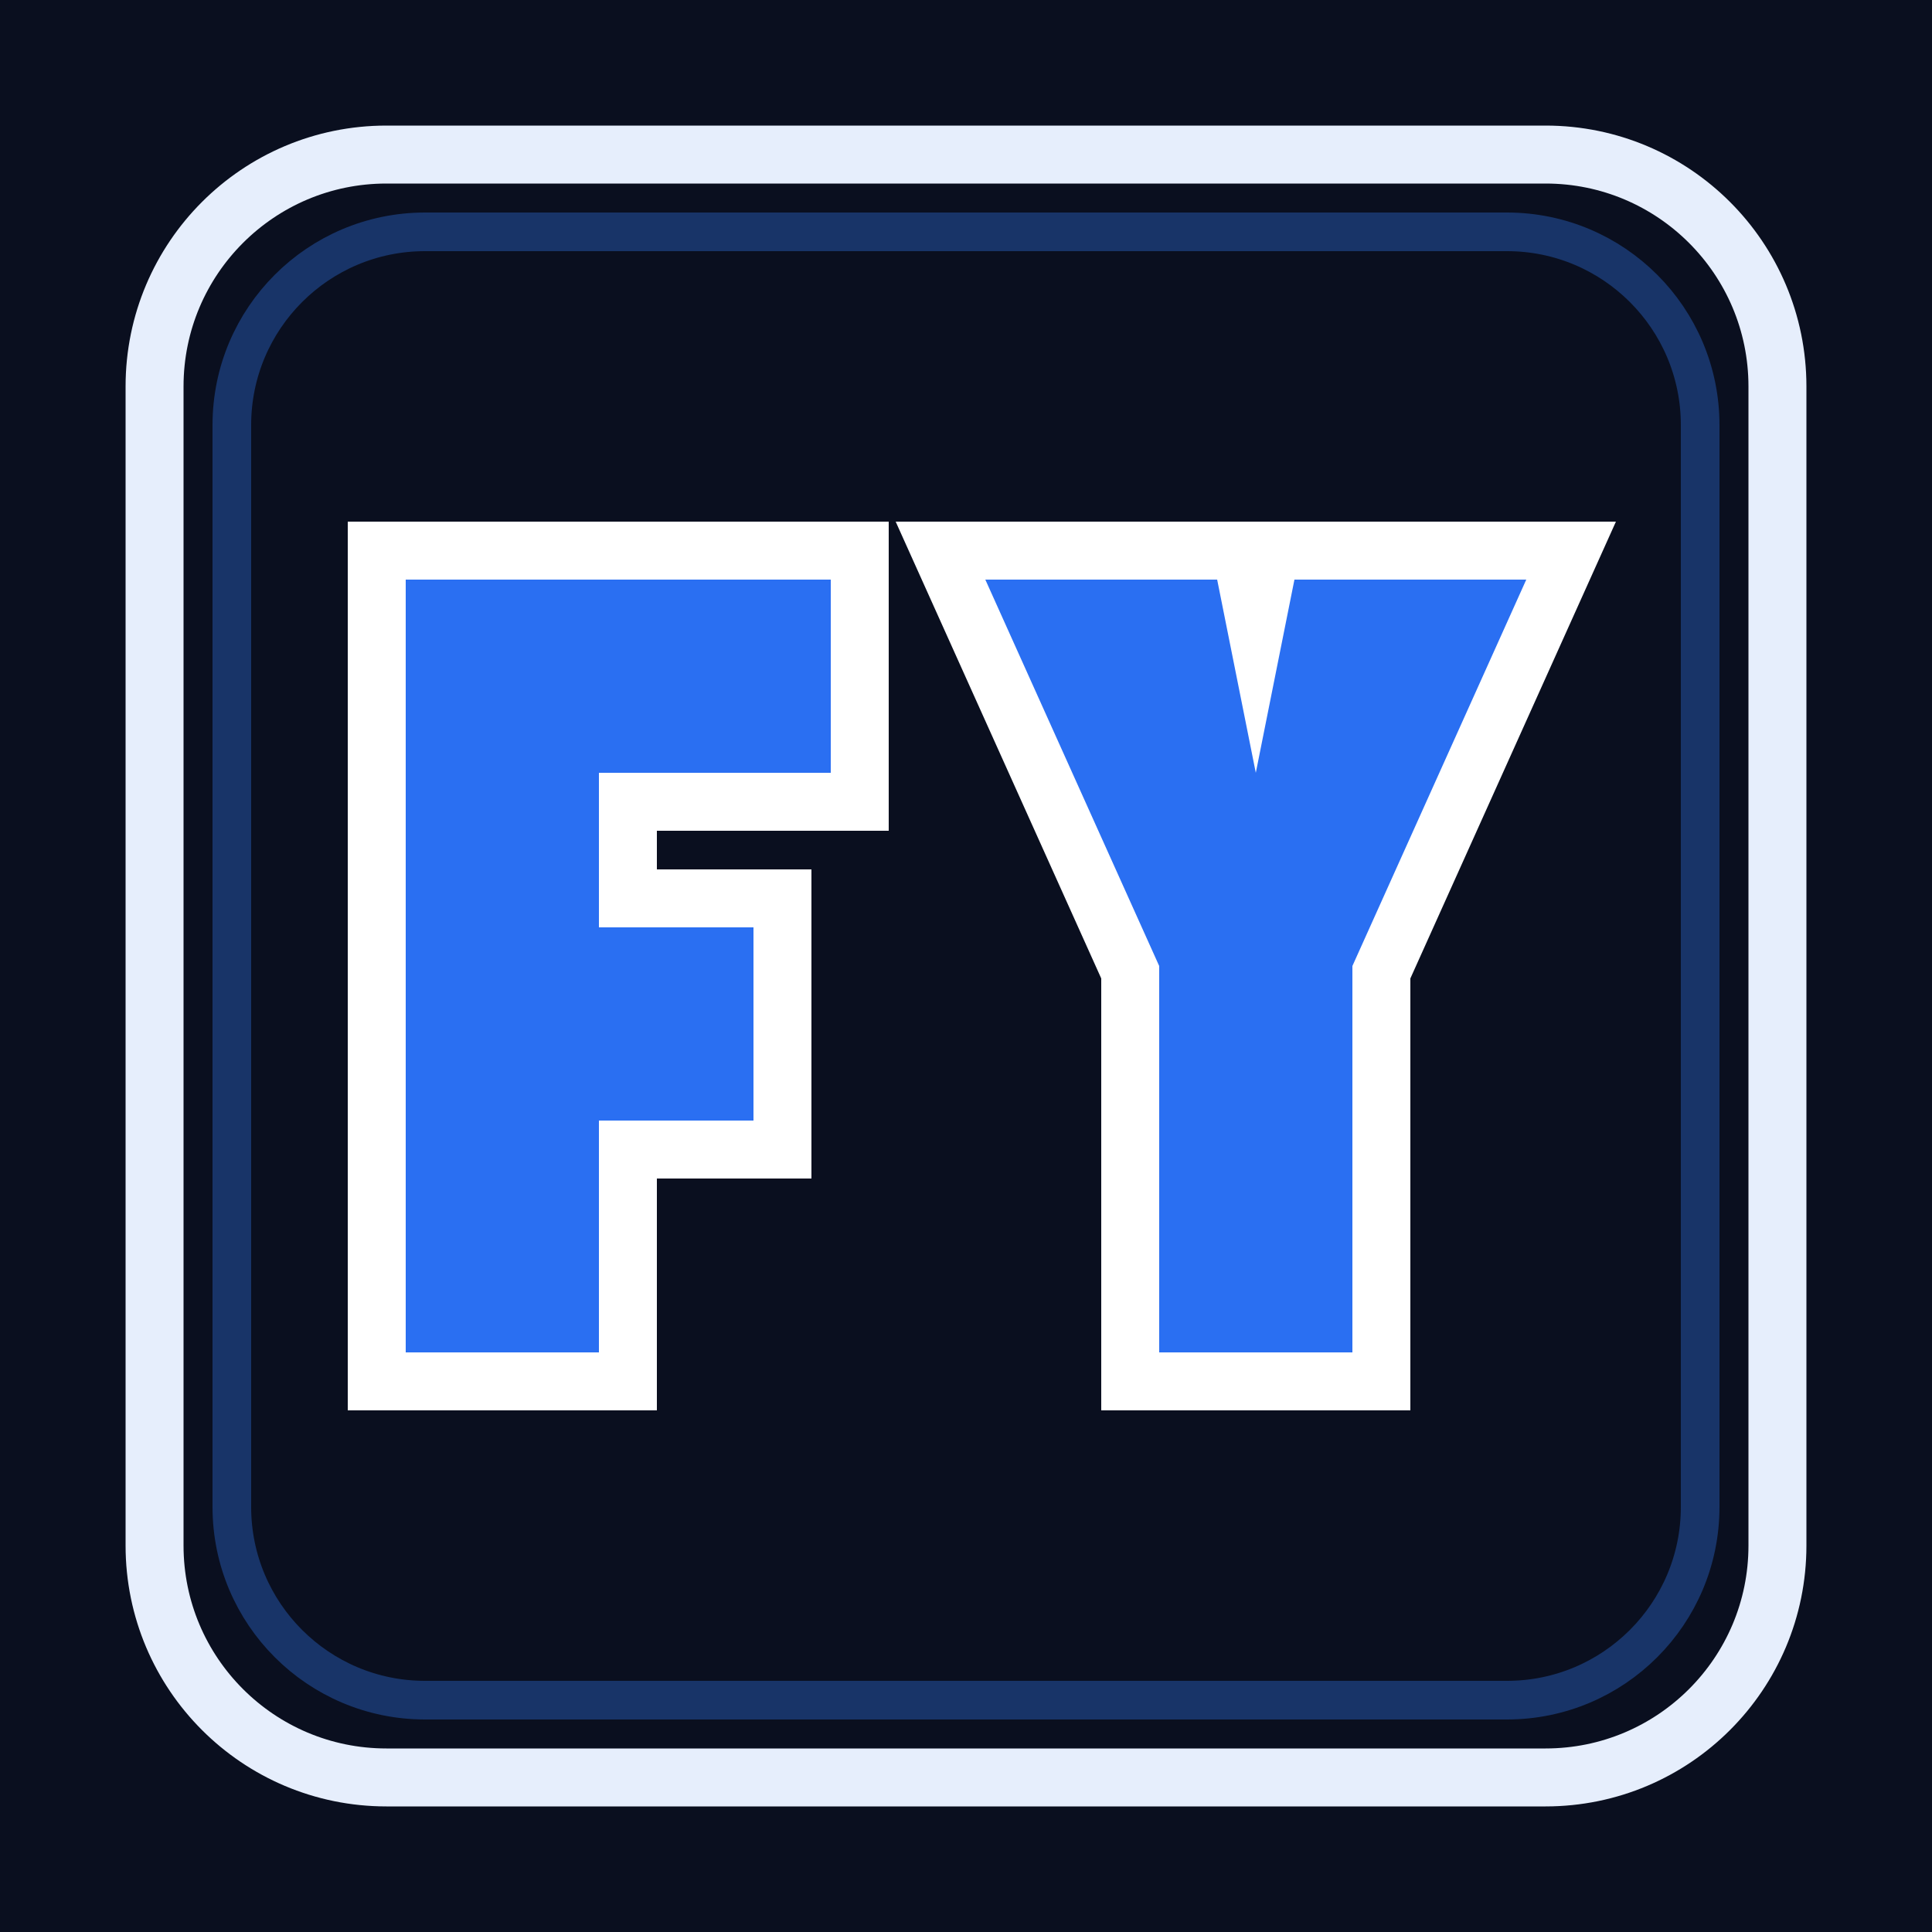
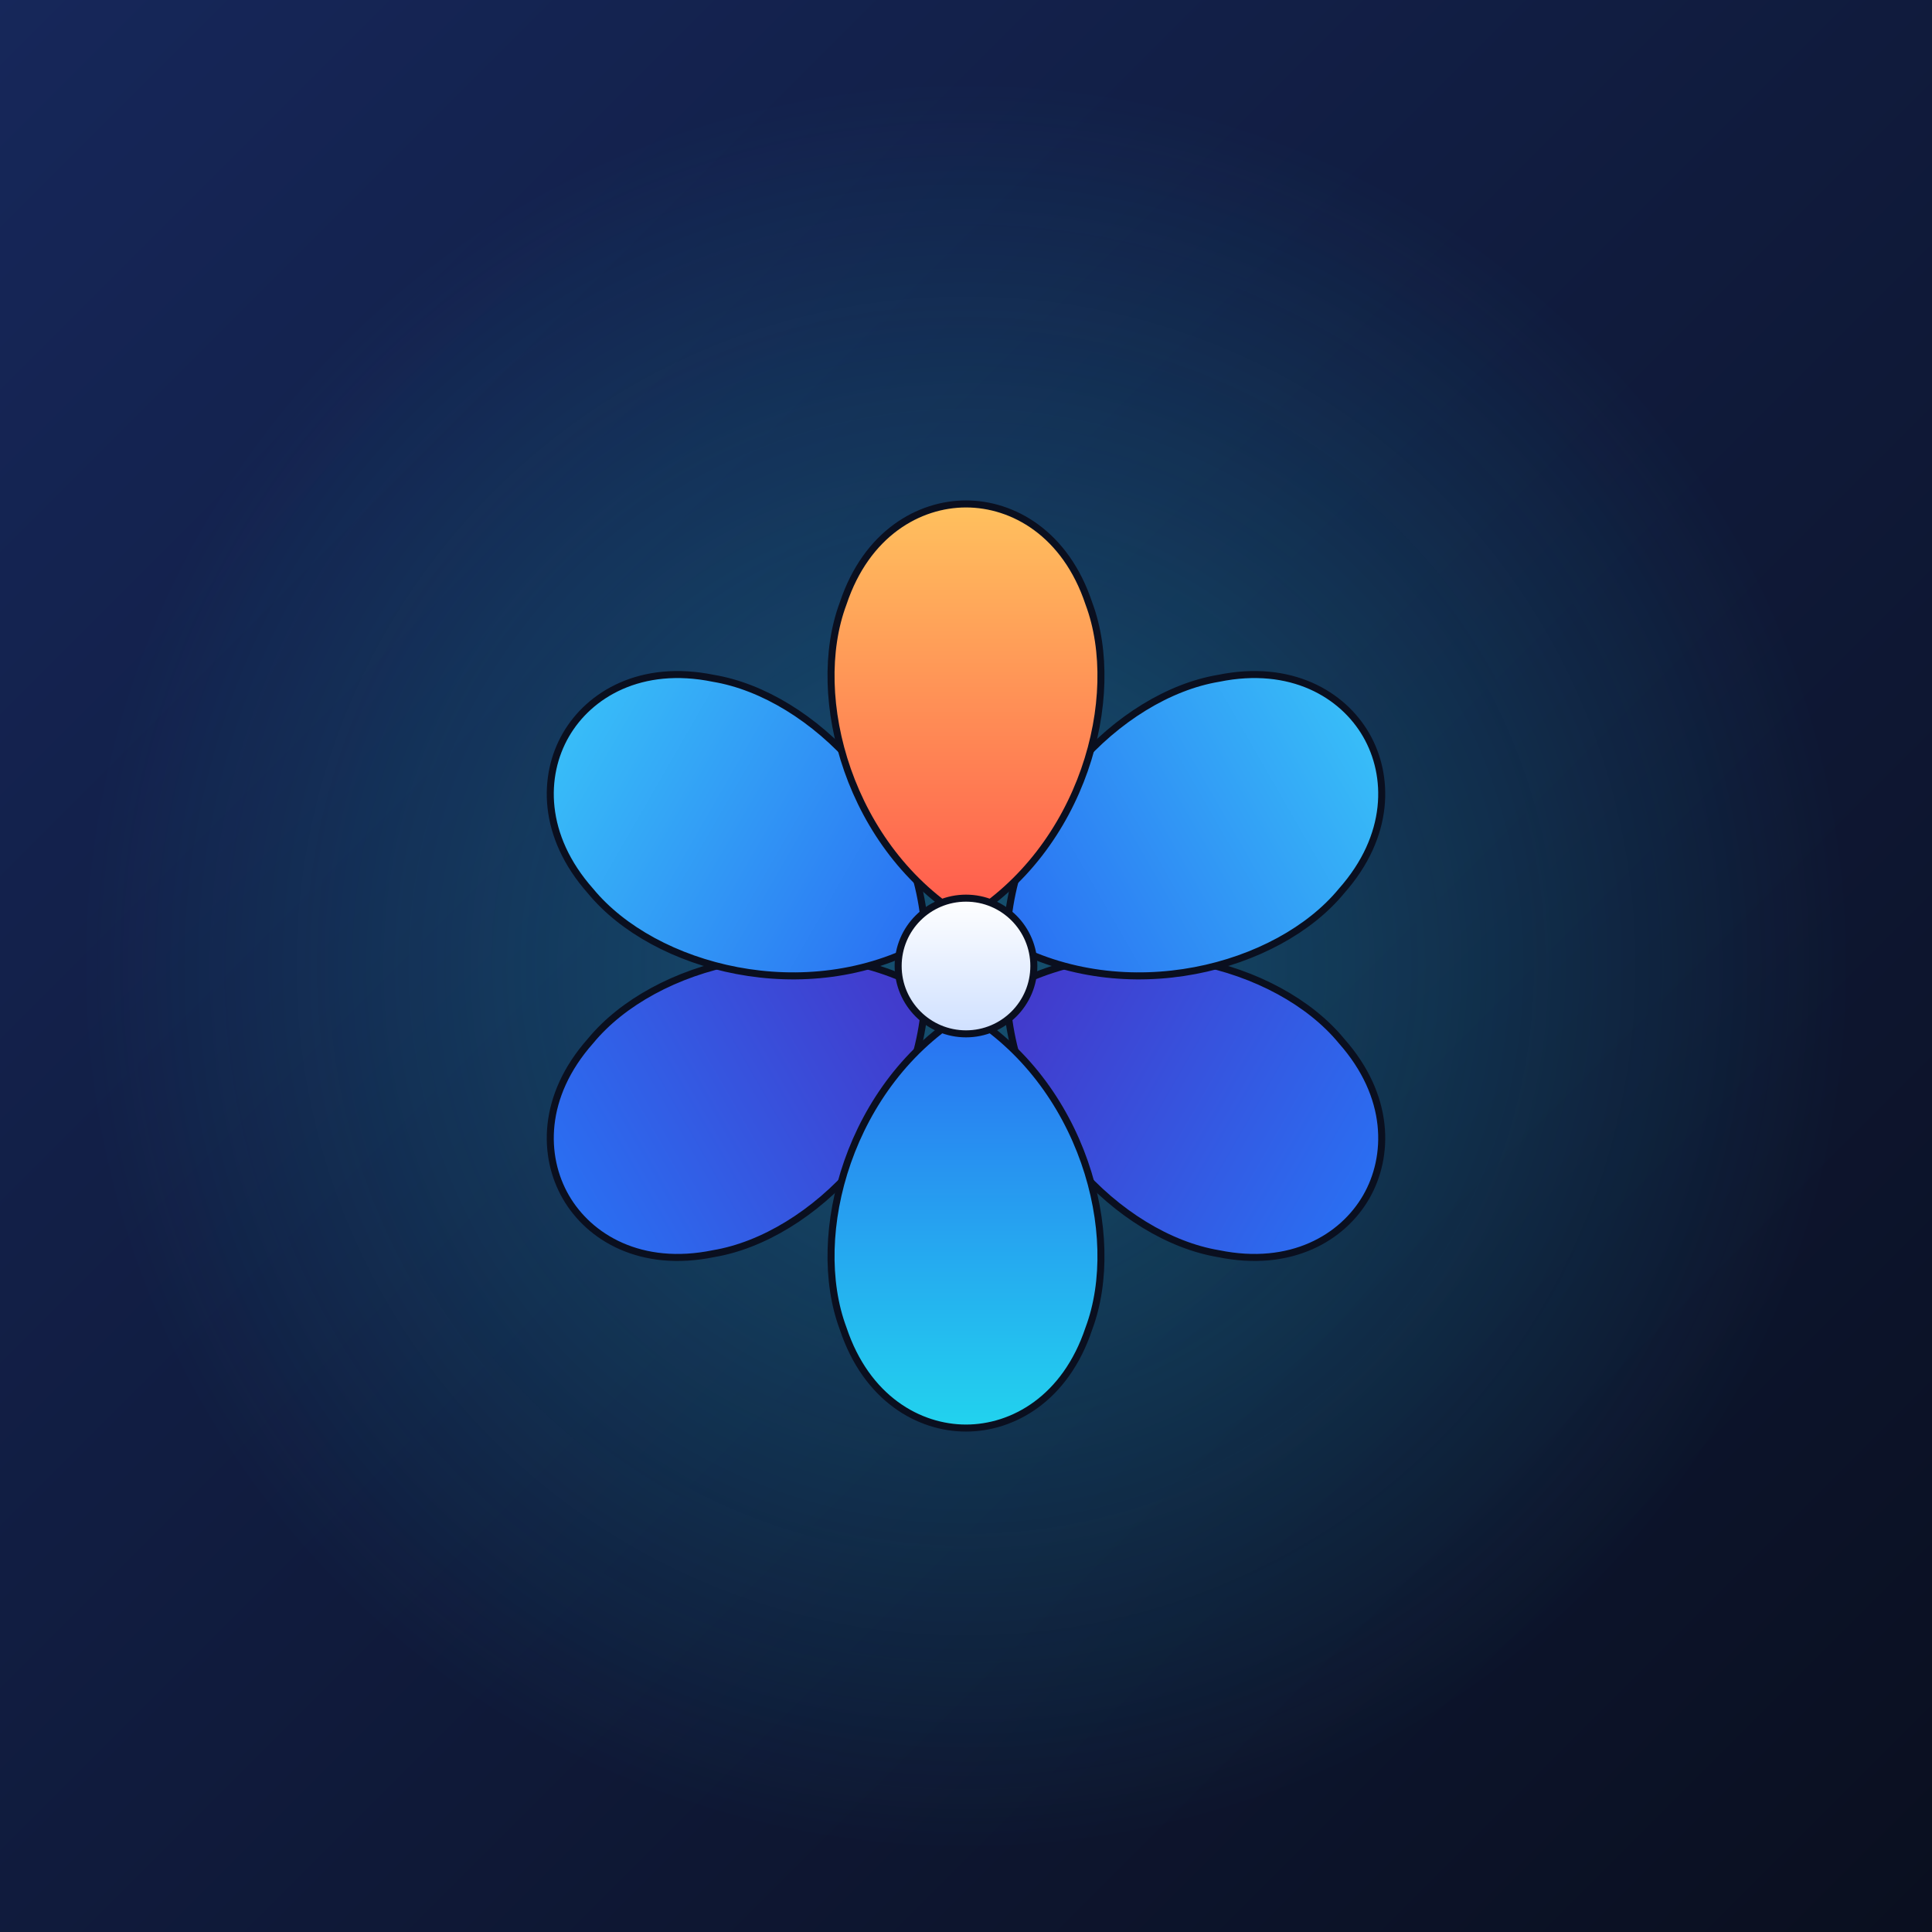
- <svg xmlns="http://www.w3.org/2000/svg" width="1024" height="1024" viewBox="0 0 100 100">
-   <rect width="100" height="100" fill="#0a0f1f" />
-   <rect x="8" y="8" width="84" height="84" rx="12" ry="12" fill="none" stroke="#e6eefc" stroke-width="3" />
-   <rect x="12" y="12" width="76" height="76" rx="10" ry="10" fill="none" stroke="#1b3d7a" stroke-width="2" opacity="0.8" />
-   <g fill="#2a6ff2" stroke="#ffffff" stroke-width="6" paint-order="stroke fill">
-     <path d="M21 30H43V40H31V48H39V58H31V70H21Z" />
-     <path d="M51 30H63L65 40L67 30H79L70 50V70H60V50L51 30Z" />
+ <svg xmlns="http://www.w3.org/2000/svg" width="1024" height="1024" viewBox="0 0 1024 1024">
+   <defs>
+     <linearGradient id="bg" x1="0" y1="0" x2="1" y2="1">
+       <stop offset="0" stop-color="#16275a" />
+       <stop offset="1" stop-color="#0a0f1f" />
+     </linearGradient>
+     <radialGradient id="glow" cx="512" cy="512" r="470" gradientUnits="userSpaceOnUse">
+       <stop offset="0" stop-color="#22d3ee" stop-opacity="0.30" />
+       <stop offset="1" stop-color="#22d3ee" stop-opacity="0" />
+     </radialGradient>
+     <linearGradient id="pBlue" x1="0" y1="1" x2="0" y2="0">
+       <stop offset="0" stop-color="#2a6ff2" />
+       <stop offset="1" stop-color="#38bdf8" />
+     </linearGradient>
+     <linearGradient id="pIndigo" x1="0" y1="1" x2="0" y2="0">
+       <stop offset="0" stop-color="#4338ca" />
+       <stop offset="1" stop-color="#2a6ff2" />
+     </linearGradient>
+     <linearGradient id="pCyan" x1="0" y1="1" x2="0" y2="0">
+       <stop offset="0" stop-color="#2a6ff2" />
+       <stop offset="1" stop-color="#22d3ee" />
+     </linearGradient>
+     <linearGradient id="pCoral" x1="0" y1="1" x2="0" y2="0">
+       <stop offset="0" stop-color="#ff5a4d" />
+       <stop offset="1" stop-color="#ffc15e" />
+     </linearGradient>
+     <linearGradient id="core" x1="0" y1="0" x2="0" y2="1">
+       <stop offset="0" stop-color="#ffffff" />
+       <stop offset="1" stop-color="#cfe0ff" />
+     </linearGradient>
+   </defs>
+   <rect width="1024" height="1024" fill="url(#bg)" />
+   <rect width="1024" height="1024" fill="url(#glow)" />
+   <g transform="translate(512 512) scale(0.62)" stroke="#0a0f1f" stroke-width="6" stroke-linejoin="round">
+     <path transform="rotate(120)" fill="url(#pIndigo)" d="M0,-40 C100,-100 135,-230 105,-310 C85,-370 40,-395 0,-395 C-40,-395 -85,-370 -105,-310 C-135,-230 -100,-100 0,-40 Z" />
+     <path transform="rotate(240)" fill="url(#pIndigo)" d="M0,-40 C100,-100 135,-230 105,-310 C85,-370 40,-395 0,-395 C-40,-395 -85,-370 -105,-310 C-135,-230 -100,-100 0,-40 Z" />
+     <path transform="rotate(60)" fill="url(#pBlue)" d="M0,-40 C100,-100 135,-230 105,-310 C85,-370 40,-395 0,-395 C-40,-395 -85,-370 -105,-310 C-135,-230 -100,-100 0,-40 Z" />
+     <path transform="rotate(300)" fill="url(#pBlue)" d="M0,-40 C100,-100 135,-230 105,-310 C85,-370 40,-395 0,-395 C-40,-395 -85,-370 -105,-310 C-135,-230 -100,-100 0,-40 Z" />
+     <path transform="rotate(180)" fill="url(#pCyan)" d="M0,-40 C100,-100 135,-230 105,-310 C85,-370 40,-395 0,-395 C-40,-395 -85,-370 -105,-310 C-135,-230 -100,-100 0,-40 Z" />
+     <path transform="rotate(0)" fill="url(#pCoral)" d="M0,-40 C100,-100 135,-230 105,-310 C85,-370 40,-395 0,-395 C-40,-395 -85,-370 -105,-310 C-135,-230 -100,-100 0,-40 Z" />
+     <circle r="58" fill="url(#core)" />
  </g>
</svg>
